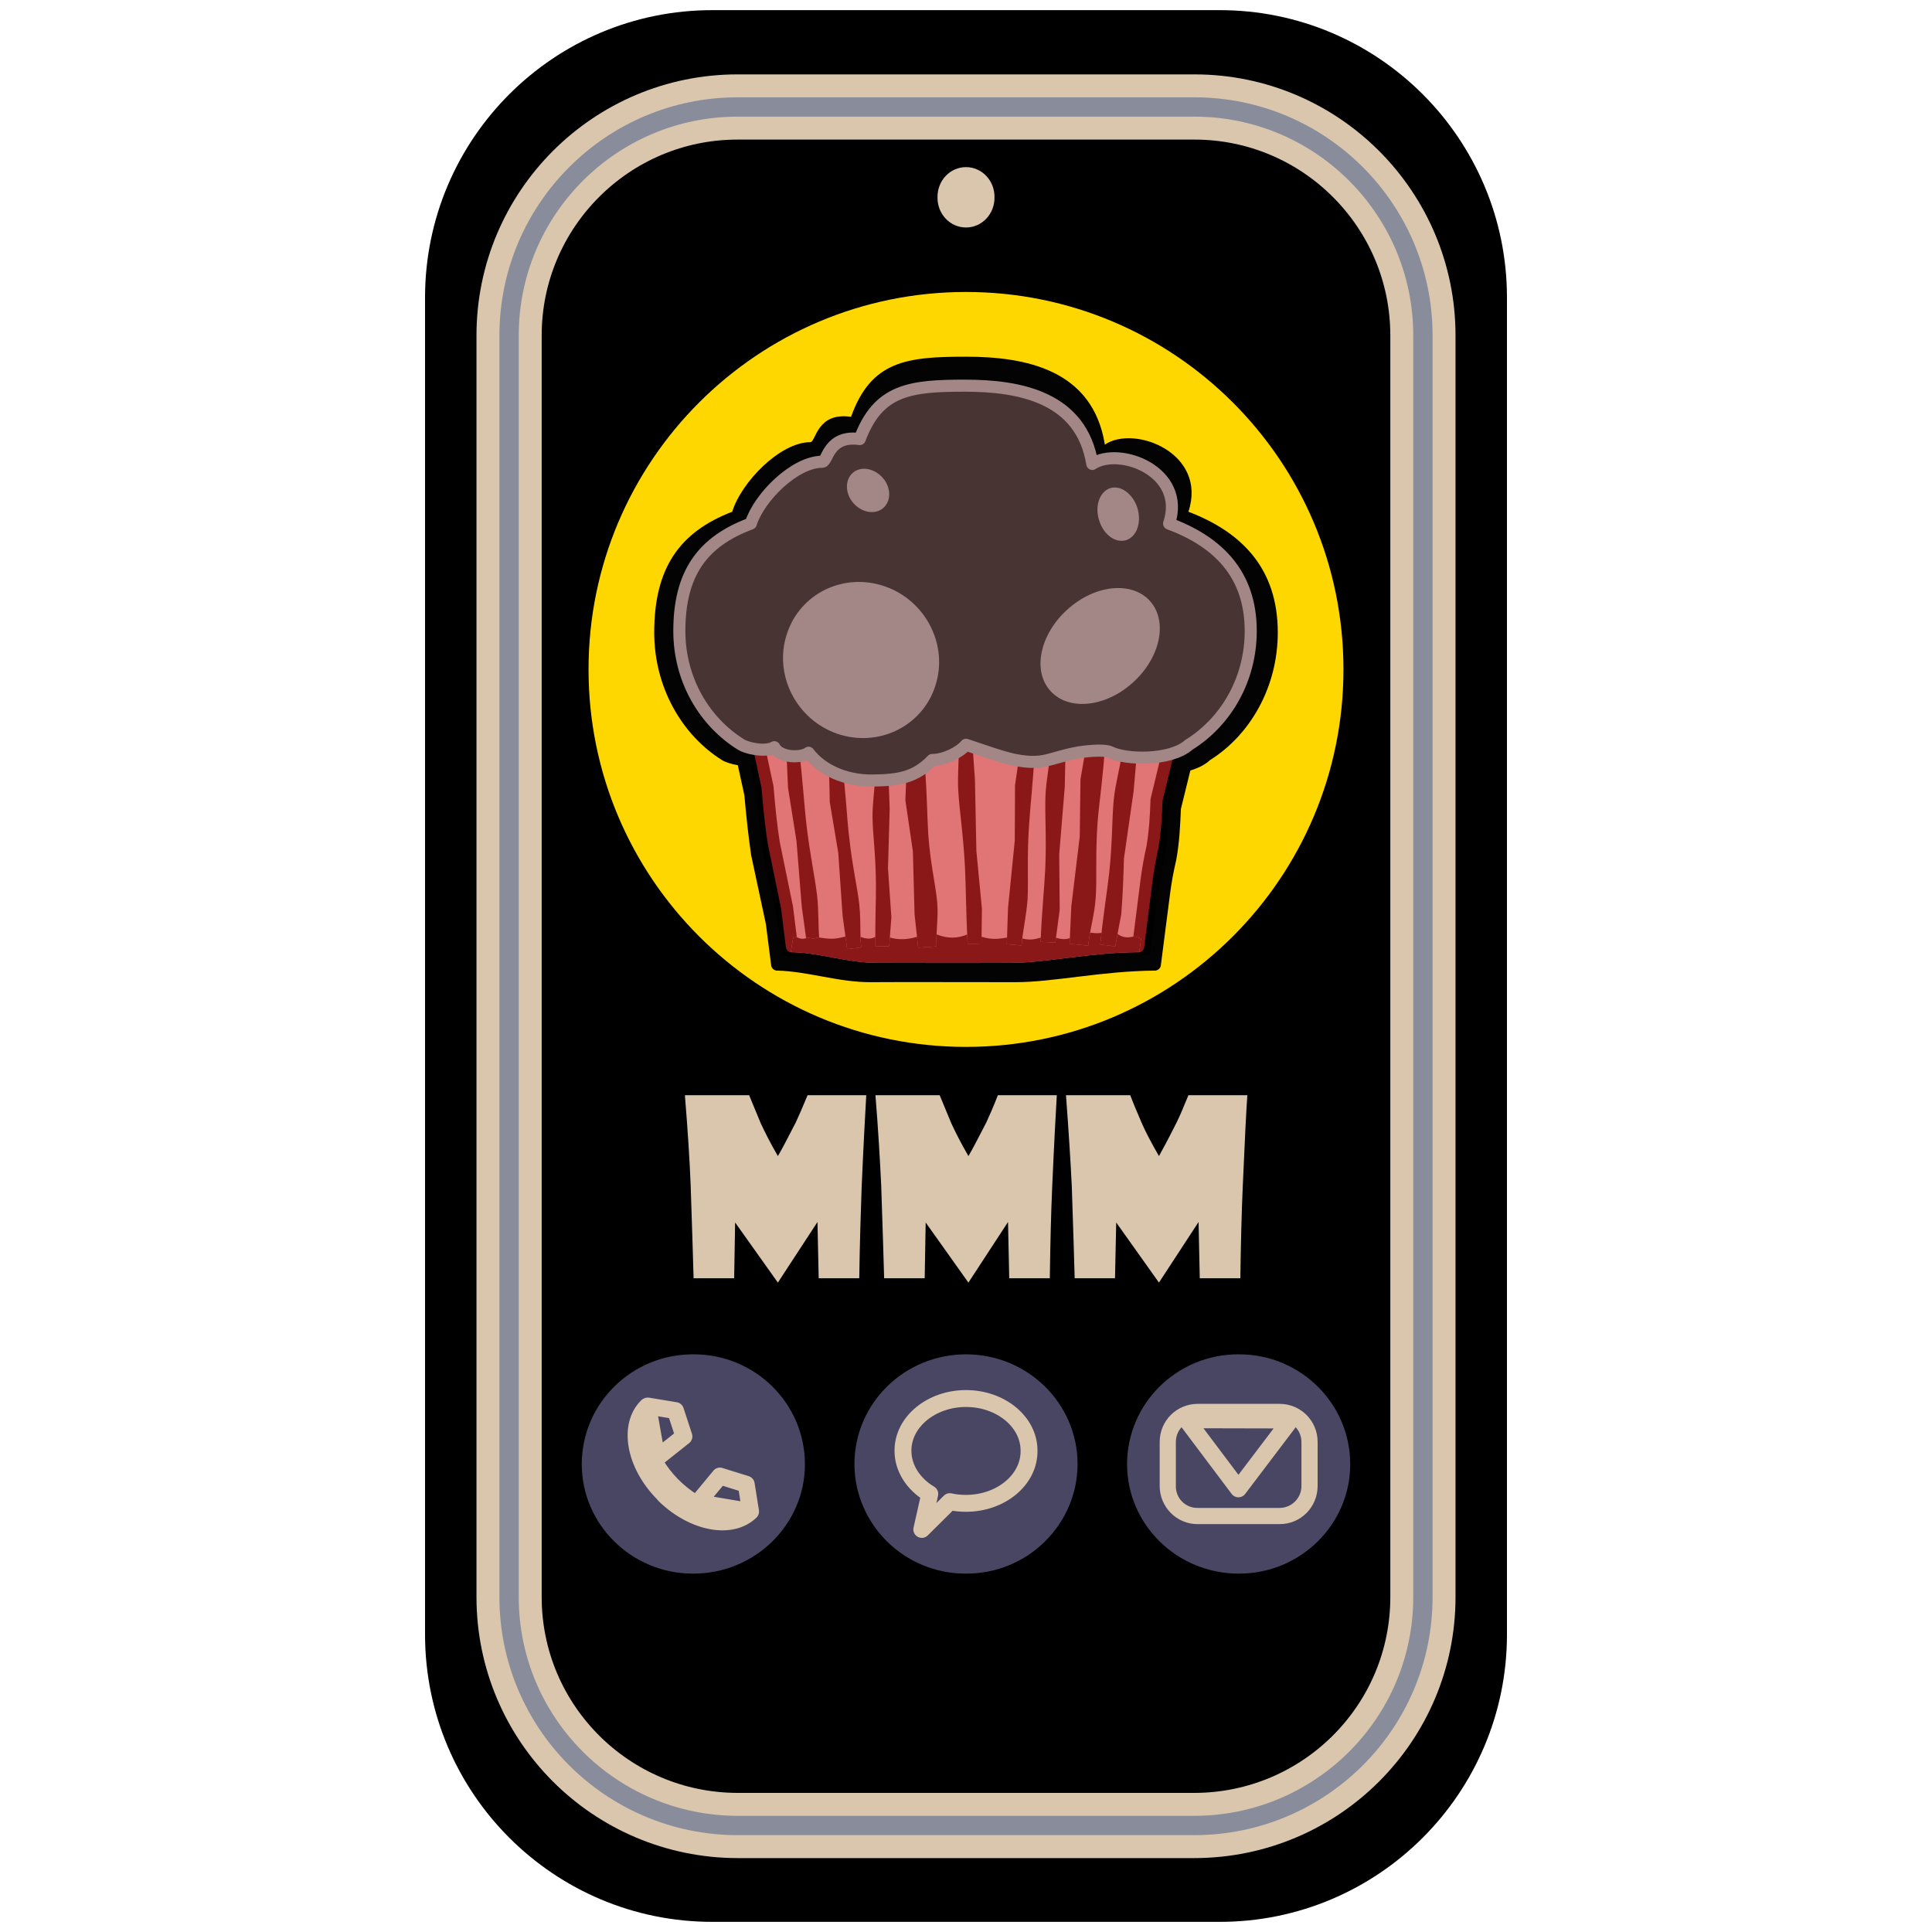
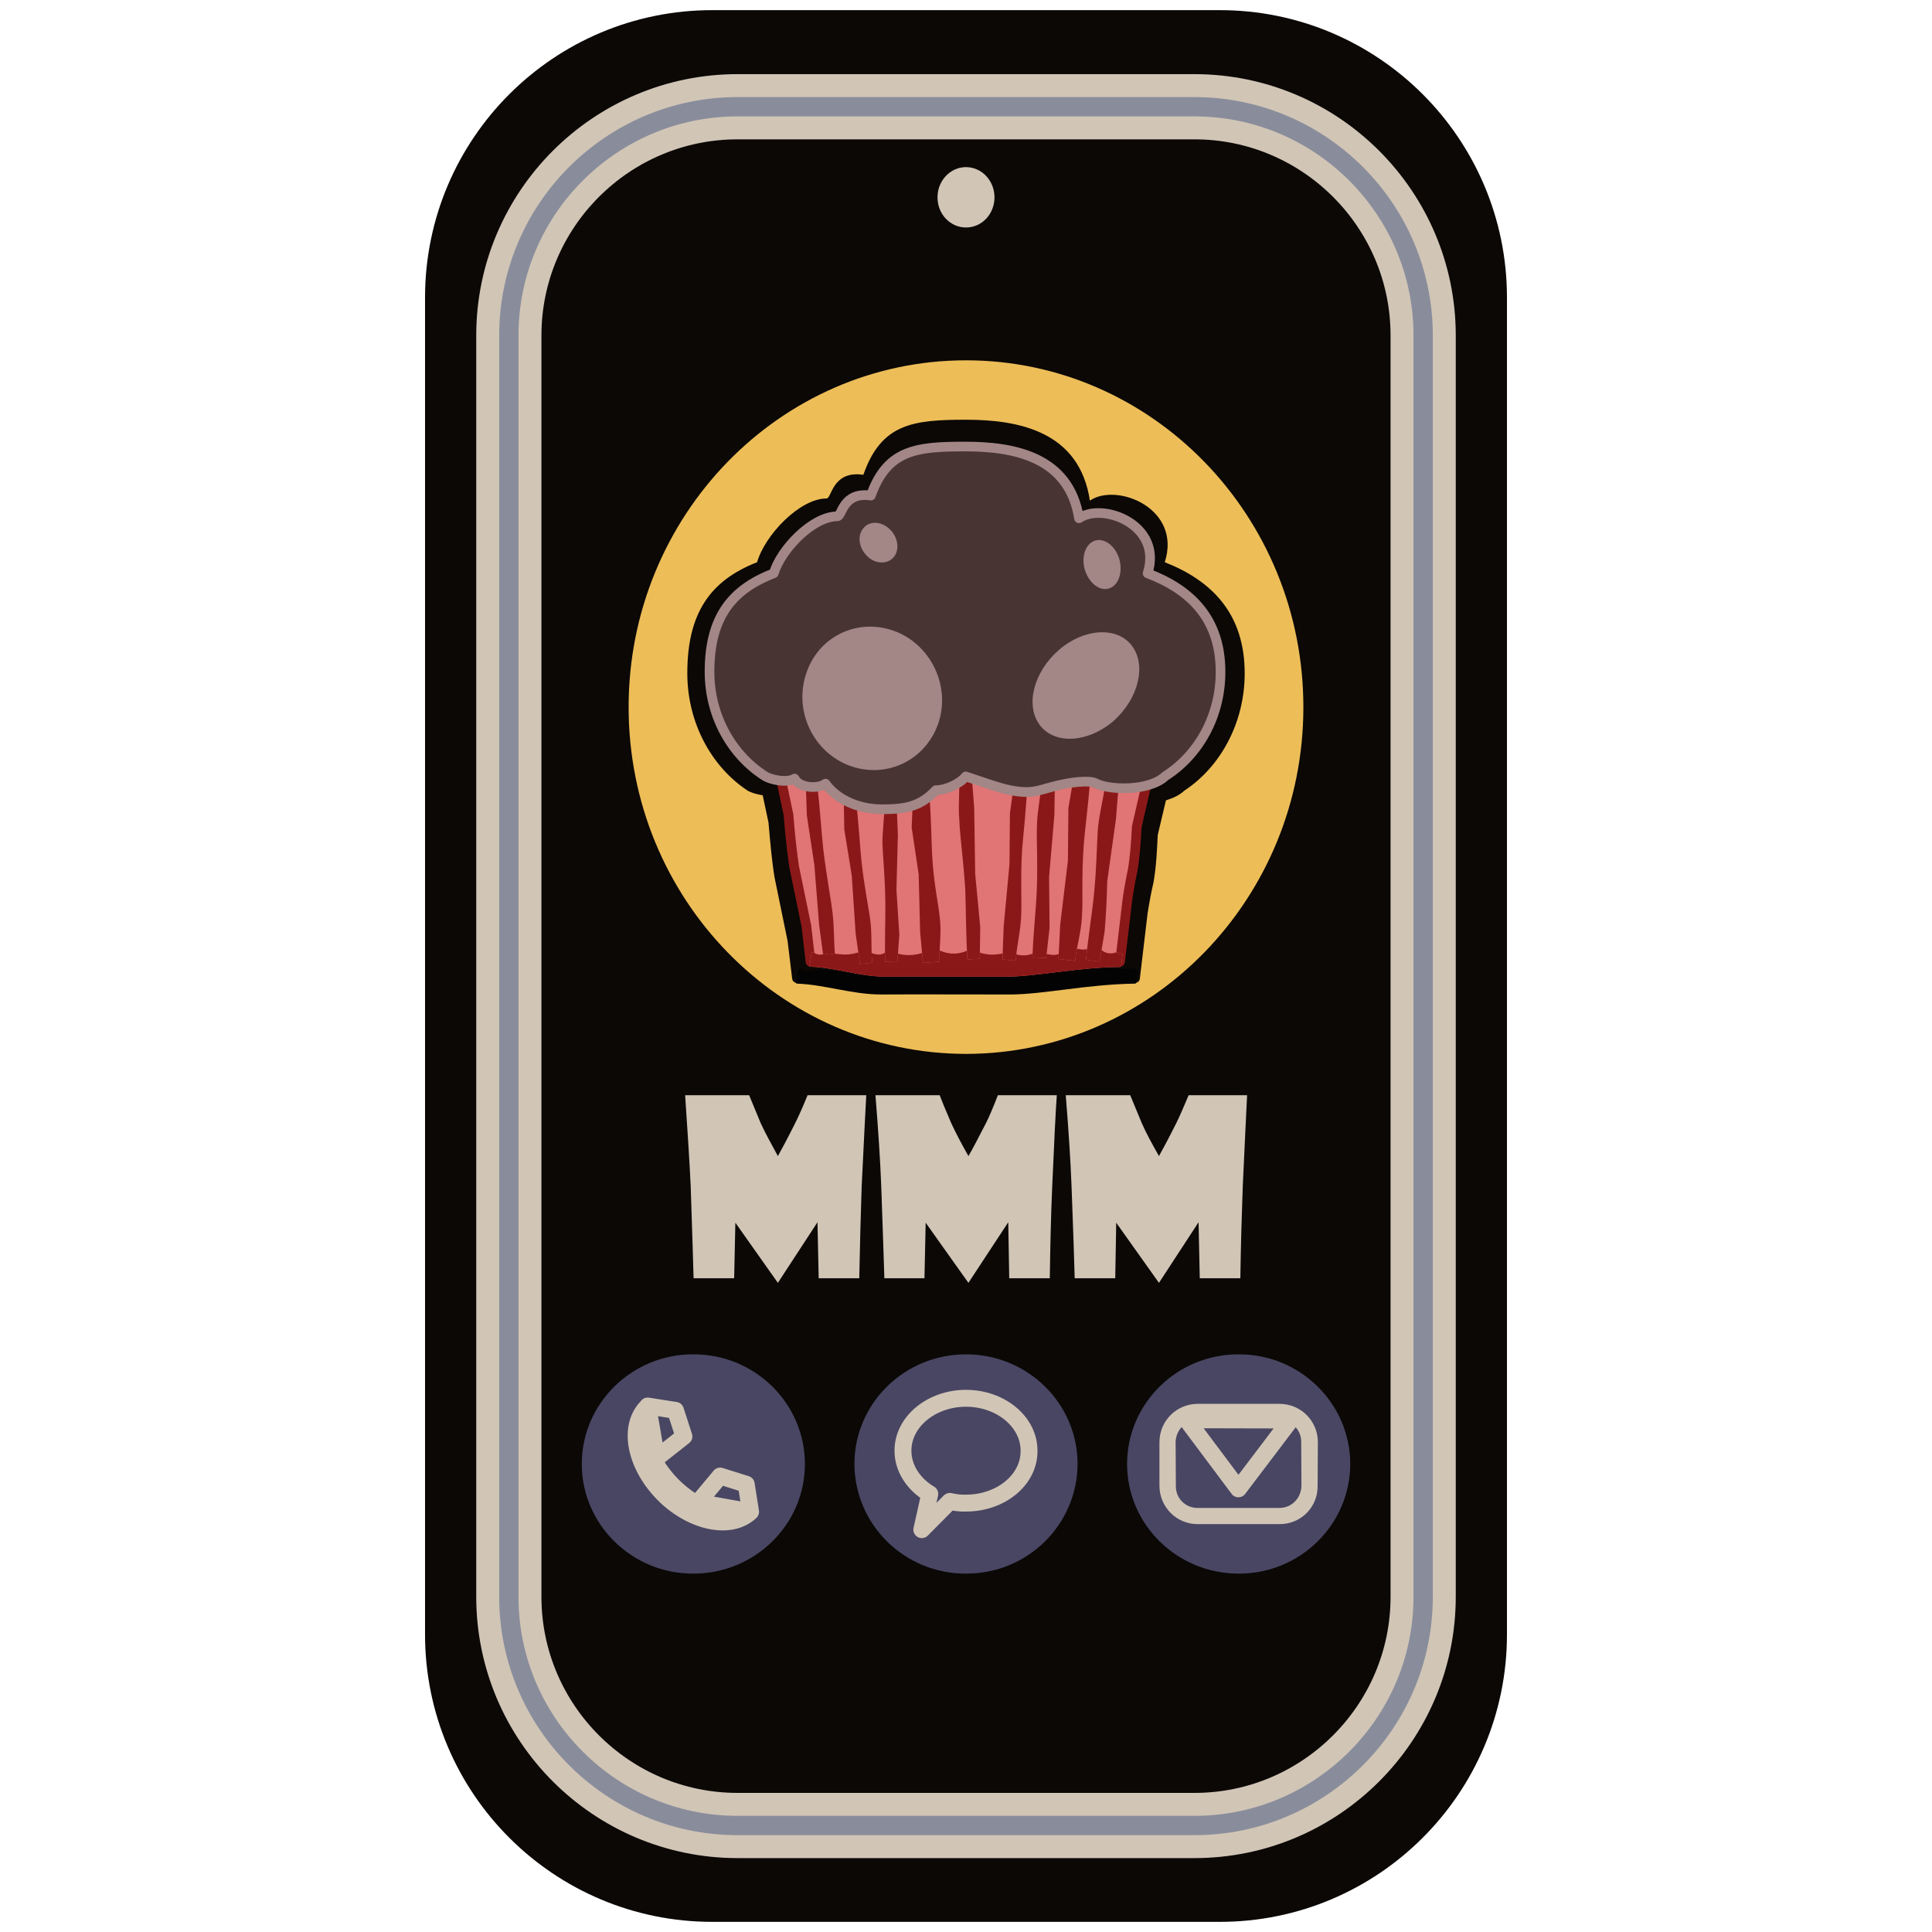
<svg xmlns="http://www.w3.org/2000/svg" width="100%" height="100%" viewBox="0 0 8 8" version="1.1" xml:space="preserve" style="fill-rule:evenodd;clip-rule:evenodd;stroke-linecap:round;stroke-linejoin:round;stroke-miterlimit:1.5;">
  <g>
    <g>
-       <path d="M6.1,1.232c-0,-0.58 -0.471,-1.051 -1.051,-1.05l-2.098,0c-0.58,-0.001 -1.051,0.47 -1.051,1.05l-0,5.536c-0,0.58 0.471,1.051 1.051,1.05l2.098,-0c0.58,0.001 1.051,-0.47 1.051,-1.05l-0,-5.536Z" style="stroke:#000;stroke-width:0.28px;" />
-       <path d="M5.892,1.389c0,-0.522 -0.424,-0.946 -0.946,-0.946l-1.892,0c-0.522,0 -0.946,0.424 -0.946,0.946l0,5.224c0,0.522 0.423,0.945 0.946,0.946l1.892,0c0.523,-0.001 0.946,-0.424 0.946,-0.946l-0,-5.224Z" style="stroke:#d9c6ad;stroke-width:0.27px;" />
-       <path d="M5.892,1.389c0,-0.522 -0.424,-0.946 -0.946,-0.946l-1.892,0c-0.522,0 -0.946,0.424 -0.946,0.946l0,5.224c0,0.522 0.423,0.945 0.946,0.946l1.892,0c0.523,-0.001 0.946,-0.424 0.946,-0.946l-0,-5.224Z" style="fill:none;stroke:#898d9b;stroke-width:0.08px;" />
      <g>
        <g>
-           <path d="M2.871,5.608c0.255,-0.001 0.462,0.203 0.462,0.455c0,0.25 -0.207,0.453 -0.462,0.453c-0.255,0.001 -0.462,-0.203 -0.462,-0.453c0,-0.252 0.207,-0.456 0.462,-0.455Z" style="fill:#484662;" />
-           <path d="M2.68,5.823c-0.081,0.079 -0.053,0.24 0.065,0.36c0.003,0.004 0.007,0.008 0.011,0.012c0.117,0.111 0.272,0.141 0.352,0.064c-0.08,0.042 -0.22,-0.003 -0.326,-0.11c-0.106,-0.109 -0.145,-0.249 -0.102,-0.326Zm0.21,0.399l0.218,0.037l-0.018,-0.113l-0.109,-0.034l-0.091,0.11Zm-0.17,-0.185l-0.038,-0.215l0.115,0.019l0.035,0.107l-0.112,0.089Z" style="fill:none;stroke:#d9c6ad;stroke-width:0.07px;" />
-         </g>
-         <g>
-           <path d="M4,5.608c0.255,-0 0.462,0.203 0.462,0.455c-0.001,0.25 -0.207,0.454 -0.462,0.453c-0.255,0.001 -0.461,-0.203 -0.462,-0.453c0,-0.252 0.207,-0.455 0.462,-0.455Z" style="fill:#484662;" />
-           <path d="M4.261,6.008c0.001,-0.12 -0.117,-0.217 -0.261,-0.217c-0.144,0 -0.262,0.097 -0.261,0.217c0,0.07 0.042,0.137 0.111,0.178l-0.033,0.147l0.116,-0.115c0.022,0.005 0.044,0.007 0.067,0.007c0.144,0 0.262,-0.097 0.261,-0.217Z" style="fill:none;stroke:#d9c6ad;stroke-width:0.07px;" />
-         </g>
-         <g>
-           <path d="M5.129,5.608c0.255,-0.001 0.462,0.203 0.462,0.455c-0,0.25 -0.207,0.454 -0.462,0.453c-0.255,-0 -0.462,-0.203 -0.462,-0.453c-0,-0.252 0.207,-0.456 0.462,-0.455Z" style="fill:#484662;" />
+           <path d="M6.1,1.232c-0,-0.58 -0.471,-1.051 -1.051,-1.05l-2.098,-0c-0.58,-0.001 -1.051,0.47 -1.051,1.05l-0,5.536c-0,0.58 0.471,1.051 1.051,1.05l2.098,0c0.58,0.001 1.051,-0.47 1.051,-1.05l-0,-5.536Z" style="fill:#0b0806;stroke:#0b0806;stroke-width:0.28px;" />
+           <path d="M5.893,1.389c-0,-0.522 -0.425,-0.947 -0.947,-0.947l-1.892,0c-0.522,0 -0.947,0.425 -0.947,0.947l0,5.223c0,0.522 0.425,0.947 0.947,0.947l1.892,-0c0.522,-0 0.947,-0.425 0.947,-0.947l-0,-5.223Z" style="fill:#0b0806;stroke:#d1c5b6;stroke-width:0.27px;" />
+           <path d="M5.893,1.389c-0,-0.522 -0.425,-0.947 -0.947,-0.947l-1.892,0c-0.522,0 -0.947,0.425 -0.947,0.947l0,5.223c0,0.522 0.425,0.947 0.947,0.947l1.892,-0c0.522,-0 0.947,-0.425 0.947,-0.947l-0,-5.223Z" style="fill:none;stroke:#898d9b;stroke-width:0.08px;" />
          <g>
-             <path d="M5.456,5.971c0,-0.088 -0.07,-0.158 -0.158,-0.158l-0.338,0c-0.088,0 -0.158,0.07 -0.158,0.158l0,0.182c0,0.088 0.071,0.159 0.158,0.158l0.338,0c0.087,0.001 0.158,-0.07 0.158,-0.158l0,-0.182Zm-0.067,0c0,-0.05 -0.041,-0.091 -0.091,-0.091l-0.338,0c-0.05,0 -0.091,0.04 -0.091,0.091l0,0.182c-0.001,0.051 0.04,0.092 0.091,0.091l0.338,0c0.05,0 0.091,-0.04 0.091,-0.091l0,-0.182Z" style="fill:#d9c6ad;" />
-             <path d="M5.128,6.165l-0.215,-0.286l0.431,0.001l-0.216,0.285Z" style="fill:none;stroke:#d9c6ad;stroke-width:0.07px;" />
-           </g>
-         </g>
-       </g>
-       <path d="M4,0.692c0.066,-0 0.119,0.056 0.118,0.125c0.001,0.069 -0.052,0.125 -0.118,0.125c-0.066,-0 -0.119,-0.056 -0.118,-0.125c-0.001,-0.069 0.052,-0.125 0.118,-0.125Z" style="fill:#d9c6ad;" />
-       <g>
-         <g>
-           <path d="M3.587,4.535c-0.004,0.069 -0.011,0.195 -0.019,0.378c-0.004,0.112 -0.008,0.239 -0.01,0.38l-0.168,0l-0.005,-0.233l-0.164,0.251l-0.177,-0.249l-0.004,0.231l-0.168,0c-0.002,-0.075 -0.006,-0.203 -0.012,-0.382c-0.004,-0.103 -0.012,-0.229 -0.024,-0.376l0.266,0c0.01,0.024 0.026,0.063 0.048,0.116c0.018,0.039 0.041,0.084 0.071,0.136c0.014,-0.023 0.038,-0.069 0.074,-0.139c0.012,-0.026 0.029,-0.064 0.049,-0.113l0.243,0Z" style="fill:#d9c6ad;fill-rule:nonzero;" />
-           <path d="M4.376,4.535c-0.004,0.069 -0.011,0.195 -0.019,0.378c-0.005,0.112 -0.008,0.239 -0.01,0.38l-0.168,0l-0.005,-0.233l-0.164,0.251l-0.177,-0.249l-0.004,0.231l-0.168,0c-0.002,-0.075 -0.006,-0.203 -0.012,-0.382c-0.005,-0.103 -0.012,-0.229 -0.024,-0.376l0.266,0c0.01,0.024 0.026,0.063 0.048,0.116c0.018,0.039 0.041,0.084 0.071,0.136c0.014,-0.023 0.038,-0.069 0.074,-0.139c0.012,-0.026 0.029,-0.064 0.048,-0.113l0.244,0Z" style="fill:#d9c6ad;fill-rule:nonzero;" />
-           <path d="M5.165,4.535c-0.005,0.069 -0.011,0.195 -0.019,0.378c-0.005,0.112 -0.008,0.239 -0.01,0.38l-0.168,0l-0.005,-0.233l-0.164,0.251l-0.177,-0.249l-0.005,0.231l-0.167,0c-0.002,-0.075 -0.006,-0.203 -0.012,-0.382c-0.005,-0.103 -0.013,-0.229 -0.024,-0.376l0.266,0c0.009,0.024 0.025,0.063 0.048,0.116c0.017,0.039 0.041,0.084 0.071,0.136c0.013,-0.023 0.038,-0.069 0.073,-0.139c0.013,-0.026 0.029,-0.064 0.049,-0.113l0.244,0Z" style="fill:#d9c6ad;fill-rule:nonzero;" />
-         </g>
-       </g>
-       <g>
-         <circle cx="4" cy="2.772" r="1.563" style="fill:#ffd700;" />
-         <g>
-           <g>
-             <path d="M3.032,2.946l1.936,-0.019l-0.103,0.419c-0.003,0.07 -0.006,0.14 -0.019,0.21c-0.011,0.047 -0.02,0.095 -0.026,0.143l-0.038,0.295l-1.564,0l-0.022,-0.172l-0.061,-0.285c-0.011,-0.075 -0.02,-0.158 -0.028,-0.248l-0.075,-0.343Z" style="stroke:#030303;stroke-width:0.05px;" />
-             <path d="M4.783,4.019c0.002,0 0.004,-0.003 0.004,-0.003l0.009,-0.057c-0.012,-0.003 -0.026,-0.011 -0.036,-0.008c-0.028,0.007 -0.051,0.002 -0.073,-0.013c-0.007,-0.005 -0.045,-0.007 -0.063,-0.005c-0.033,0.004 -0.024,0.004 -0.058,0c-0.021,0.006 -0.068,0.01 -0.081,0.018c-0.024,0.016 -0.051,0.012 -0.078,0.004c-0.013,-0.004 -0.054,-0.003 -0.064,0c-0.029,0.008 -0.051,0.012 -0.085,0.004c-0.012,-0.003 -0.051,-0.006 -0.066,-0.004c-0.041,0.006 -0.071,0.01 -0.117,-0.004c-0.019,0.002 -0.055,-0.014 -0.064,-0.01c-0.045,0.018 -0.088,0.021 -0.14,0c-0.007,-0.003 -0.029,0.013 -0.044,0.01c-0.012,-0.002 -0.033,-0.003 -0.041,0c-0.039,0.012 -0.086,0.016 -0.129,0.003c-0.005,-0.002 -0.019,0.001 -0.028,0.001c-0.011,0 -0.028,-0.006 -0.032,-0.004c-0.023,0.012 -0.043,0.011 -0.068,0.001c-0.007,-0.003 -0.055,-0.001 -0.07,-0.001c-0.055,0.014 -0.075,0.009 -0.119,0.004c-0.009,-0.001 -0.019,0.005 -0.029,0.004c-0.007,-0.001 -0.021,-0.005 -0.025,-0.003c-0.015,0.007 -0.033,0.004 -0.048,-0.004c-0.002,-0.001 -0.009,-0.001 -0.014,-0.001l-0.011,0.065c0,0 0.002,0.003 0.004,0.003c0.129,0.003 0.256,0.049 0.39,0.048c0.155,-0.001 0.338,0 0.598,0c0.159,0 0.354,-0.046 0.578,-0.048Z" style="fill:#030303;" />
+             <path d="M4,1.492c0.771,0 1.397,0.644 1.397,1.436c0,0.793 -0.626,1.435 -1.397,1.436c-0.771,-0.001 -1.397,-0.643 -1.397,-1.436c-0,-0.792 0.626,-1.436 1.397,-1.436Z" style="fill:#edbd58;" />
            <g>
-               <path d="M3.138,3.16c-0.043,0.025 -0.127,0.002 -0.149,-0.013c-0.167,-0.105 -0.28,-0.303 -0.28,-0.528c0,-0.266 0.104,-0.416 0.323,-0.5c0.037,-0.122 0.198,-0.288 0.323,-0.288c0.024,0 0.026,-0.126 0.169,-0.105c0.083,-0.232 0.23,-0.249 0.476,-0.249c0.246,0 0.525,0.053 0.575,0.364c0.122,-0.083 0.426,0.035 0.346,0.278c0.22,0.084 0.37,0.234 0.37,0.5c0,0.225 -0.113,0.423 -0.28,0.528c-0.081,0.076 -0.284,0.072 -0.353,0.036c-0.031,-0.016 -0.126,-0.003 -0.154,0.002c-0.128,0.026 -0.148,0.059 -0.277,0.033c-0.057,-0.011 -0.152,-0.046 -0.223,-0.071c-0.03,0.038 -0.099,0.071 -0.153,0.071c-0.074,0.08 -0.148,0.095 -0.271,0.096c-0.122,0.001 -0.23,-0.051 -0.287,-0.129c-0.033,0.026 -0.131,0.024 -0.155,-0.025Z" style="fill:#030303;" />
+               <g>
+                 <path d="M3.135,3.087l1.73,-0.017l-0.091,0.385c-0.003,0.064 -0.006,0.13 -0.017,0.194c-0.01,0.042 -0.018,0.087 -0.025,0.131l-0.032,0.27l-1.4,0l-0.019,-0.157l-0.054,-0.263c-0.011,-0.067 -0.018,-0.145 -0.025,-0.227l-0.067,-0.316Z" style="fill:#0b0806;stroke:#0b0806;stroke-width:0.04px;" />
+                 <path d="M4.7,4.073c0.002,0 0.004,-0.002 0.004,-0.002l0.008,-0.053c-0.011,-0.002 -0.023,-0.009 -0.032,-0.007c-0.025,0.007 -0.046,0.003 -0.065,-0.012c-0.007,-0.004 -0.042,-0.006 -0.057,-0.004c-0.029,0.004 -0.022,0.004 -0.052,-0.001c-0.019,0.007 -0.061,0.01 -0.072,0.017c-0.022,0.015 -0.046,0.012 -0.07,0.005c-0.012,-0.004 -0.048,-0.004 -0.058,-0.001c-0.024,0.008 -0.044,0.011 -0.076,0.003c-0.01,-0.002 -0.045,-0.005 -0.058,-0.002c-0.038,0.005 -0.063,0.009 -0.105,-0.005c-0.017,0.002 -0.049,-0.012 -0.058,-0.009c-0.039,0.017 -0.077,0.019 -0.124,-0c-0.007,-0.003 -0.026,0.012 -0.039,0.01c-0.012,-0.003 -0.031,-0.004 -0.037,-0.001c-0.035,0.012 -0.077,0.016 -0.116,0.003c-0.004,-0.001 -0.017,-0 -0.026,0.002c-0.008,-0 -0.023,-0.007 -0.027,-0.005c-0.02,0.012 -0.039,0.011 -0.06,0.001c-0.007,-0.003 -0.051,-0.001 -0.065,-0.001c-0.048,0.013 -0.066,0.008 -0.105,0.004c-0.008,-0.002 -0.017,0.005 -0.026,0.004c-0.007,-0.001 -0.019,-0.004 -0.022,-0.003c-0.014,0.007 -0.03,0.005 -0.043,-0.003c-0.002,-0.002 -0.009,-0.002 -0.013,-0.002l-0.01,0.06c0,0 0.002,0.002 0.004,0.002c0.115,0.004 0.228,0.045 0.349,0.045c0.139,-0.001 0.302,0 0.535,0c0.142,-0.001 0.315,-0.042 0.516,-0.045Z" style="fill:#030303;" />
+                 <g>
+                   <path d="M3.229,3.285c-0.038,0.023 -0.114,0.001 -0.133,-0.011c-0.149,-0.098 -0.25,-0.28 -0.25,-0.486c0,-0.246 0.092,-0.383 0.289,-0.46c0.032,-0.112 0.176,-0.264 0.288,-0.264c0.021,-0 0.023,-0.117 0.152,-0.098c0.074,-0.212 0.205,-0.228 0.425,-0.228c0.22,0 0.47,0.049 0.513,0.335c0.11,-0.076 0.382,0.031 0.31,0.255c0.196,0.077 0.331,0.214 0.331,0.46c-0,0.206 -0.101,0.388 -0.25,0.486c-0.074,0.069 -0.254,0.065 -0.317,0.031c-0.026,-0.015 -0.111,-0.003 -0.136,0.003c-0.114,0.024 -0.133,0.053 -0.248,0.03c-0.052,-0.01 -0.136,-0.043 -0.2,-0.065c-0.027,0.035 -0.088,0.066 -0.136,0.065c-0.066,0.073 -0.132,0.087 -0.242,0.089c-0.11,-0 -0.205,-0.048 -0.258,-0.119c-0.028,0.024 -0.116,0.022 -0.138,-0.023Z" style="fill:#0b0806;" />
+                 </g>
+               </g>
+               <g>
+                 <path d="M3.203,3.079l1.587,-0.017l-0.083,0.362c-0.003,0.06 -0.007,0.12 -0.017,0.18c-0.009,0.042 -0.016,0.082 -0.022,0.124l-0.03,0.254l-1.282,0l-0.017,-0.148l-0.051,-0.247c-0.009,-0.063 -0.017,-0.135 -0.023,-0.213l-0.062,-0.295Z" style="fill:#e57676;fill-opacity:0.98;stroke:#8b1818;stroke-width:0.04px;" />
+                 <path d="M3.384,3.25l-0.047,0.006l0.004,0.121l0.031,0.204l0.02,0.251l0.018,0.133l0.048,-0.006c-0.006,-0.061 -0.003,-0.112 -0.01,-0.174c-0.008,-0.069 -0.025,-0.152 -0.039,-0.269c-0.008,-0.072 -0.013,-0.164 -0.025,-0.266Z" style="fill:#e57676;" />
+                 <path d="M3.384,3.25l-0.047,0.006l0.004,0.121l0.031,0.204l0.02,0.251l0.018,0.133l0.048,-0.006c-0.006,-0.061 -0.003,-0.112 -0.01,-0.174c-0.008,-0.069 -0.025,-0.152 -0.039,-0.269c-0.008,-0.072 -0.013,-0.164 -0.025,-0.266Z" style="fill:#8b1818;" />
+                 <path d="M4.638,4.004c0.001,-0 0.004,-0.003 0.004,-0.003l0.006,-0.049c-0.01,-0.003 -0.02,-0.009 -0.028,-0.008c-0.023,0.008 -0.043,0.003 -0.059,-0.01c-0.006,-0.004 -0.038,-0.007 -0.053,-0.005c-0.026,0.004 -0.02,0.004 -0.047,-0c-0.018,0.006 -0.056,0.01 -0.066,0.016c-0.02,0.013 -0.043,0.01 -0.064,0.004c-0.011,-0.005 -0.045,-0.003 -0.054,-0c-0.023,0.007 -0.04,0.01 -0.069,0.003c-0.009,-0.003 -0.042,-0.005 -0.054,-0.004c-0.034,0.006 -0.058,0.008 -0.096,-0.003c-0.016,0.002 -0.045,-0.013 -0.052,-0.009c-0.037,0.016 -0.072,0.018 -0.115,-0c-0.005,-0.001 -0.023,0.011 -0.035,0.009c-0.01,-0.001 -0.028,-0.002 -0.034,-0c-0.033,0.011 -0.071,0.014 -0.106,0.003c-0.005,-0.002 -0.016,0.001 -0.025,0.001c-0.007,-0 -0.022,-0.006 -0.025,-0.005c-0.018,0.012 -0.034,0.01 -0.055,0.003c-0.006,-0.004 -0.045,-0.003 -0.058,-0.003c-0.045,0.013 -0.061,0.008 -0.098,0.005c-0.006,-0.001 -0.014,0.005 -0.023,0.003c-0.005,-0 -0.017,-0.004 -0.02,-0.003c-0.013,0.007 -0.028,0.004 -0.04,-0.003c-0.002,-0.002 -0.008,-0.001 -0.011,-0.002l-0.009,0.057c-0,-0 0.002,0.003 0.004,0.002c0.104,0.003 0.209,0.043 0.318,0.041c0.128,-0.001 0.278,0.001 0.491,0c0.13,0 0.29,-0.038 0.473,-0.04Z" style="fill:#e57676;" />
+                 <path d="M4.638,4.004c0.001,-0 0.004,-0.003 0.004,-0.003l0.006,-0.049c-0.01,-0.003 -0.02,-0.009 -0.028,-0.008c-0.023,0.008 -0.043,0.003 -0.059,-0.01c-0.006,-0.004 -0.038,-0.007 -0.053,-0.005c-0.026,0.004 -0.02,0.004 -0.047,-0c-0.018,0.006 -0.056,0.01 -0.066,0.016c-0.02,0.013 -0.043,0.01 -0.064,0.004c-0.011,-0.005 -0.045,-0.003 -0.054,-0c-0.023,0.007 -0.04,0.01 -0.069,0.003c-0.009,-0.003 -0.042,-0.005 -0.054,-0.004c-0.034,0.006 -0.058,0.008 -0.096,-0.003c-0.016,0.002 -0.045,-0.013 -0.052,-0.009c-0.037,0.016 -0.072,0.018 -0.115,-0c-0.005,-0.001 -0.023,0.011 -0.035,0.009c-0.01,-0.001 -0.028,-0.002 -0.034,-0c-0.033,0.011 -0.071,0.014 -0.106,0.003c-0.005,-0.002 -0.016,0.001 -0.025,0.001c-0.007,-0 -0.022,-0.006 -0.025,-0.005c-0.018,0.012 -0.034,0.01 -0.055,0.003c-0.006,-0.004 -0.045,-0.003 -0.058,-0.003c-0.045,0.013 -0.061,0.008 -0.098,0.005c-0.006,-0.001 -0.014,0.005 -0.023,0.003c-0.005,-0 -0.017,-0.004 -0.02,-0.003c-0.013,0.007 -0.028,0.004 -0.04,-0.003c-0.002,-0.002 -0.008,-0.001 -0.011,-0.002l-0.009,0.057c-0,-0 0.002,0.003 0.004,0.002c0.104,0.003 0.209,0.043 0.318,0.041c0.128,-0.001 0.278,0.001 0.491,0c0.13,0 0.29,-0.038 0.473,-0.04Z" style="fill:#8b1818;" />
+                 <path d="M4.514,3.224l-0.068,-0.007l-0.022,0.129l-0.002,0.218l-0.032,0.265l-0.007,0.142l0.069,0.008c0.007,-0.064 0.024,-0.115 0.028,-0.181c0.005,-0.075 -0.002,-0.166 0.007,-0.29c0.005,-0.077 0.02,-0.174 0.027,-0.284Z" style="fill:#e57676;" />
+                 <path d="M4.514,3.224l-0.068,-0.007l-0.022,0.129l-0.002,0.218l-0.032,0.265l-0.007,0.142l0.069,0.008c0.007,-0.064 0.024,-0.115 0.028,-0.181c0.005,-0.075 -0.002,-0.166 0.007,-0.29c0.005,-0.077 0.02,-0.174 0.027,-0.284Z" style="fill:#8b1818;" />
+                 <path d="M3.849,3.304l-0.069,0.005l-0.005,0.118l0.029,0.193l0.006,0.24l0.012,0.127l0.069,-0.005c-0.003,-0.057 0.007,-0.107 0.002,-0.166c-0.005,-0.066 -0.025,-0.145 -0.032,-0.257c-0.005,-0.069 -0.004,-0.157 -0.012,-0.255Z" style="fill:#e57676;" />
+                 <path d="M3.849,3.304l-0.069,0.005l-0.005,0.118l0.029,0.193l0.006,0.24l0.012,0.127l0.069,-0.005c-0.003,-0.057 0.007,-0.107 0.002,-0.166c-0.005,-0.066 -0.025,-0.145 -0.032,-0.257c-0.005,-0.069 -0.004,-0.157 -0.012,-0.255Z" style="fill:#8b1818;" />
+                 <path d="M4.254,3.248l-0.055,-0.005l-0.017,0.124l-0.002,0.212l-0.024,0.257l-0.005,0.137l0.055,0.005c0.004,-0.061 0.018,-0.112 0.022,-0.176c0.004,-0.072 -0.003,-0.158 0.004,-0.28c0.006,-0.074 0.017,-0.168 0.022,-0.274Z" style="fill:#e57676;" />
+                 <path d="M4.254,3.248l-0.055,-0.005l-0.017,0.124l-0.002,0.212l-0.024,0.257l-0.005,0.137l0.055,0.005c0.004,-0.061 0.018,-0.112 0.022,-0.176c0.004,-0.072 -0.003,-0.158 0.004,-0.28c0.006,-0.074 0.017,-0.168 0.022,-0.274Z" style="fill:#8b1818;" />
+                 <path d="M4.497,3.974l0.056,0.008l0.021,-0.124c0.006,-0.07 0.009,-0.14 0.011,-0.21l0.036,-0.257l0.011,-0.137l-0.056,-0.006c-0.007,0.06 -0.022,0.111 -0.029,0.175c-0.006,0.071 -0.005,0.158 -0.017,0.279c-0.007,0.074 -0.023,0.168 -0.033,0.272Z" style="fill:#e57676;" />
+                 <path d="M4.497,3.974l0.056,0.008l0.021,-0.124c0.006,-0.07 0.009,-0.14 0.011,-0.21l0.036,-0.257l0.011,-0.137l-0.056,-0.006c-0.007,0.06 -0.022,0.111 -0.029,0.175c-0.006,0.071 -0.005,0.158 -0.017,0.279c-0.007,0.074 -0.023,0.168 -0.033,0.272Z" style="fill:#8b1818;" />
+                 <path d="M4.275,3.964l0.057,0.003l0.014,-0.125l-0.002,-0.21l0.022,-0.258l0.002,-0.138l-0.055,-0.003c-0.003,0.06 -0.016,0.113 -0.019,0.177c-0.003,0.072 0.004,0.158 -0.001,0.28c-0.003,0.074 -0.014,0.169 -0.018,0.274Z" style="fill:#e57676;" />
+                 <path d="M4.275,3.964l0.057,0.003l0.014,-0.125l-0.002,-0.21l0.022,-0.258l0.002,-0.138l-0.055,-0.003c-0.003,0.06 -0.016,0.113 -0.019,0.177c-0.003,0.072 0.004,0.158 -0.001,0.28c-0.003,0.074 -0.014,0.169 -0.018,0.274Z" style="fill:#8b1818;" />
+                 <path d="M3.544,3.31l-0.05,0.006l0.002,0.118l0.031,0.192l0.016,0.24l0.018,0.126l0.051,-0.006c-0.002,-0.018 -0.003,-0.033 -0.003,-0.05c-0.001,-0.038 0,-0.074 -0.004,-0.115c-0.008,-0.066 -0.026,-0.145 -0.038,-0.257c-0.007,-0.068 -0.011,-0.156 -0.023,-0.254Z" style="fill:#e57676;" />
+                 <path d="M3.544,3.31l-0.05,0.006l0.002,0.118l0.031,0.192l0.016,0.24l0.018,0.126l0.051,-0.006c-0.002,-0.018 -0.003,-0.033 -0.003,-0.05c-0.001,-0.038 0,-0.074 -0.004,-0.115c-0.008,-0.066 -0.026,-0.145 -0.038,-0.257c-0.007,-0.068 -0.011,-0.156 -0.023,-0.254Z" style="fill:#8b1818;" />
+                 <path d="M4.006,3.973l0.051,-0.003l0.002,-0.131l-0.021,-0.221l-0.004,-0.271l-0.011,-0.144l-0.051,0.003c0.003,0.063 -0.005,0.119 0,0.185c0.003,0.076 0.017,0.166 0.025,0.293c0.003,0.079 0.002,0.179 0.009,0.289Z" style="fill:#e57676;" />
+                 <path d="M4.006,3.973l0.051,-0.003l0.002,-0.131l-0.021,-0.221l-0.004,-0.271l-0.011,-0.144l-0.051,0.003c0.003,0.063 -0.005,0.119 0,0.185c0.003,0.076 0.017,0.166 0.025,0.293c0.003,0.079 0.002,0.179 0.009,0.289Z" style="fill:#8b1818;" />
+                 <path d="M3.665,3.982l0.051,-0.001l0.008,-0.111l-0.012,-0.185l0.006,-0.228l-0.005,-0.12l-0.051,-0c0,0.053 -0.008,0.1 -0.008,0.155c0.002,0.064 0.011,0.14 0.012,0.247c0.001,0.066 -0.003,0.149 -0.001,0.243Z" style="fill:#e57676;" />
+                 <path d="M3.665,3.982l0.051,-0.001l0.008,-0.111l-0.012,-0.185l0.006,-0.228l-0.005,-0.12l-0.051,-0c0,0.053 -0.008,0.1 -0.008,0.155c0.002,0.064 0.011,0.14 0.012,0.247c0.001,0.066 -0.003,0.149 -0.001,0.243Z" style="fill:#8b1818;" />
+                 <g>
+                   <path d="M3.29,3.224c-0.035,0.021 -0.104,0.002 -0.122,-0.01c-0.136,-0.086 -0.23,-0.247 -0.23,-0.432c0,-0.218 0.085,-0.339 0.266,-0.408c0.03,-0.1 0.161,-0.236 0.263,-0.236c0.02,-0 0.022,-0.103 0.139,-0.086c0.068,-0.19 0.188,-0.203 0.39,-0.203c0.203,-0 0.431,0.042 0.472,0.297c0.099,-0.068 0.348,0.028 0.284,0.228c0.18,0.068 0.302,0.19 0.302,0.408c-0,0.185 -0.092,0.345 -0.229,0.432c-0.066,0.063 -0.232,0.059 -0.289,0.029c-0.025,-0.014 -0.104,-0.002 -0.126,0.003c-0.106,0.02 -0.122,0.047 -0.227,0.026c-0.048,-0.009 -0.126,-0.038 -0.184,-0.057c-0.024,0.03 -0.081,0.057 -0.124,0.057c-0.062,0.066 -0.122,0.079 -0.222,0.079c-0.101,-0 -0.189,-0.042 -0.235,-0.106c-0.027,0.022 -0.108,0.02 -0.128,-0.021Z" style="fill:#493434;stroke:#a38686;stroke-width:0.04px;" />
+                 </g>
+                 <path d="M3.701,2.612c0.151,0.054 0.235,0.225 0.186,0.378c-0.05,0.155 -0.212,0.236 -0.365,0.182c-0.152,-0.054 -0.235,-0.224 -0.185,-0.379c0.048,-0.155 0.21,-0.236 0.364,-0.181Z" style="fill:#a38686;" />
+                 <path d="M4.385,2.691c0.104,-0.09 0.241,-0.098 0.302,-0.017c0.062,0.082 0.026,0.222 -0.078,0.313c-0.105,0.089 -0.241,0.097 -0.303,0.016c-0.062,-0.082 -0.026,-0.221 0.079,-0.312Z" style="fill:#a38686;" />
+                 <path d="M4.533,2.239c0.037,-0.013 0.083,0.018 0.101,0.073c0.016,0.054 -0,0.11 -0.04,0.124c-0.038,0.014 -0.083,-0.019 -0.101,-0.074c-0.017,-0.053 0,-0.109 0.04,-0.123Z" style="fill:#a38686;" />
+                 <path d="M3.589,2.301c-0.034,-0.034 -0.04,-0.086 -0.012,-0.116c0.026,-0.03 0.075,-0.026 0.109,0.008c0.034,0.034 0.04,0.086 0.013,0.116c-0.027,0.029 -0.077,0.027 -0.11,-0.008Z" style="fill:#a38686;" />
+               </g>
            </g>
          </g>
          <g>
-             <path d="M3.109,2.937l1.775,-0.018l-0.095,0.393c-0.002,0.065 -0.006,0.131 -0.017,0.196c-0.01,0.045 -0.018,0.089 -0.024,0.134l-0.035,0.277l-1.434,0l-0.02,-0.161l-0.055,-0.268c-0.011,-0.069 -0.019,-0.148 -0.026,-0.232l-0.069,-0.321Z" style="fill:#e57676;fill-opacity:0.98;stroke:#8b1818;stroke-width:0.05px;" />
-             <path d="M3.311,3.122l-0.054,0.006l0.006,0.134l0.035,0.22l0.022,0.273l0.02,0.145l0.053,-0.006c-0.006,-0.065 -0.002,-0.122 -0.01,-0.189c-0.009,-0.075 -0.029,-0.165 -0.044,-0.293c-0.009,-0.078 -0.015,-0.179 -0.028,-0.29Z" style="fill:#e57676;" />
-             <path d="M3.311,3.122l-0.054,0.006l0.006,0.134l0.035,0.22l0.022,0.273l0.02,0.145l0.053,-0.006c-0.006,-0.065 -0.002,-0.122 -0.01,-0.189c-0.009,-0.075 -0.029,-0.165 -0.044,-0.293c-0.009,-0.078 -0.015,-0.179 -0.028,-0.29Z" style="fill:#8b1818;" />
-             <path d="M4.714,3.942c0.002,0 0.004,-0.002 0.004,-0.002l0.007,-0.054c-0.011,-0.003 -0.023,-0.01 -0.032,-0.008c-0.025,0.007 -0.047,0.003 -0.066,-0.011c-0.007,-0.005 -0.042,-0.007 -0.059,-0.005c-0.029,0.003 -0.022,0.003 -0.052,0c-0.02,0.006 -0.064,0.009 -0.075,0.017c-0.022,0.014 -0.047,0.011 -0.071,0.003c-0.013,-0.003 -0.05,-0.002 -0.059,0c-0.027,0.008 -0.047,0.012 -0.078,0.004c-0.011,-0.003 -0.047,-0.006 -0.061,-0.004c-0.037,0.006 -0.065,0.01 -0.107,-0.003c-0.018,0.001 -0.05,-0.014 -0.059,-0.01c-0.04,0.017 -0.08,0.019 -0.128,0c-0.006,-0.002 -0.026,0.012 -0.04,0.01c-0.011,-0.002 -0.03,-0.003 -0.038,-0.001c-0.036,0.012 -0.078,0.016 -0.118,0.003c-0.005,-0.001 -0.018,0.001 -0.027,0.001c-0.009,0.001 -0.025,-0.005 -0.028,-0.004c-0.021,0.012 -0.039,0.01 -0.062,0.002c-0.007,-0.003 -0.051,-0.002 -0.065,-0.002c-0.051,0.014 -0.069,0.009 -0.109,0.004c-0.007,-0.001 -0.017,0.006 -0.027,0.004c-0.005,-0.001 -0.018,-0.004 -0.022,-0.003c-0.014,0.007 -0.03,0.005 -0.044,-0.003c-0.002,-0.001 -0.009,-0.001 -0.013,-0.002l-0.01,0.062c0,0 0.002,0.002 0.003,0.002c0.119,0.004 0.235,0.046 0.359,0.045c0.141,0 0.309,0.001 0.547,0c0.146,0 0.324,-0.042 0.53,-0.045Z" style="fill:#e57676;" />
-             <path d="M4.714,3.942c0.002,0 0.004,-0.002 0.004,-0.002l0.007,-0.054c-0.011,-0.003 -0.023,-0.01 -0.032,-0.008c-0.025,0.007 -0.047,0.003 -0.066,-0.011c-0.007,-0.005 -0.042,-0.007 -0.059,-0.005c-0.029,0.003 -0.022,0.003 -0.052,0c-0.02,0.006 -0.064,0.009 -0.075,0.017c-0.022,0.014 -0.047,0.011 -0.071,0.003c-0.013,-0.003 -0.05,-0.002 -0.059,0c-0.027,0.008 -0.047,0.012 -0.078,0.004c-0.011,-0.003 -0.047,-0.006 -0.061,-0.004c-0.037,0.006 -0.065,0.01 -0.107,-0.003c-0.018,0.001 -0.05,-0.014 -0.059,-0.01c-0.04,0.017 -0.08,0.019 -0.128,0c-0.006,-0.002 -0.026,0.012 -0.04,0.01c-0.011,-0.002 -0.03,-0.003 -0.038,-0.001c-0.036,0.012 -0.078,0.016 -0.118,0.003c-0.005,-0.001 -0.018,0.001 -0.027,0.001c-0.009,0.001 -0.025,-0.005 -0.028,-0.004c-0.021,0.012 -0.039,0.01 -0.062,0.002c-0.007,-0.003 -0.051,-0.002 -0.065,-0.002c-0.051,0.014 -0.069,0.009 -0.109,0.004c-0.007,-0.001 -0.017,0.006 -0.027,0.004c-0.005,-0.001 -0.018,-0.004 -0.022,-0.003c-0.014,0.007 -0.03,0.005 -0.044,-0.003c-0.002,-0.001 -0.009,-0.001 -0.013,-0.002l-0.01,0.062c0,0 0.002,0.002 0.003,0.002c0.119,0.004 0.235,0.046 0.359,0.045c0.141,0 0.309,0.001 0.547,0c0.146,0 0.324,-0.042 0.53,-0.045Z" style="fill:#8b1818;" />
-             <path d="M4.575,3.095l-0.077,-0.008l-0.024,0.14l-0.003,0.237l-0.035,0.289l-0.007,0.155l0.077,0.008c0.007,-0.069 0.026,-0.126 0.031,-0.198c0.006,-0.081 -0.002,-0.179 0.008,-0.315c0.007,-0.084 0.023,-0.19 0.03,-0.308Z" style="fill:#e57676;" />
-             <path d="M4.575,3.095l-0.077,-0.008l-0.024,0.14l-0.003,0.237l-0.035,0.289l-0.007,0.155l0.077,0.008c0.007,-0.069 0.026,-0.126 0.031,-0.198c0.006,-0.081 -0.002,-0.179 0.008,-0.315c0.007,-0.084 0.023,-0.19 0.03,-0.308Z" style="fill:#8b1818;" />
-             <path d="M3.83,3.181l-0.076,0.006l-0.005,0.127l0.031,0.211l0.007,0.261l0.015,0.138l0.076,-0.005c-0.003,-0.062 0.008,-0.116 0.003,-0.18c-0.006,-0.072 -0.028,-0.158 -0.037,-0.28c-0.005,-0.076 -0.005,-0.171 -0.014,-0.278Z" style="fill:#e57676;" />
-             <path d="M3.83,3.181l-0.076,0.006l-0.005,0.127l0.031,0.211l0.007,0.261l0.015,0.138l0.076,-0.005c-0.003,-0.062 0.008,-0.116 0.003,-0.18c-0.006,-0.072 -0.028,-0.158 -0.037,-0.28c-0.005,-0.076 -0.005,-0.171 -0.014,-0.278Z" style="fill:#8b1818;" />
-             <path d="M4.284,3.12l-0.061,-0.005l-0.02,0.136l-0.001,0.229l-0.028,0.28l-0.005,0.15l0.061,0.005c0.006,-0.067 0.02,-0.123 0.025,-0.192c0.004,-0.078 -0.003,-0.173 0.006,-0.304c0.005,-0.081 0.017,-0.184 0.023,-0.299Z" style="fill:#e57676;" />
-             <path d="M4.284,3.12l-0.061,-0.005l-0.02,0.136l-0.001,0.229l-0.028,0.28l-0.005,0.15l0.061,0.005c0.006,-0.067 0.02,-0.123 0.025,-0.192c0.004,-0.078 -0.003,-0.173 0.006,-0.304c0.005,-0.081 0.017,-0.184 0.023,-0.299Z" style="fill:#8b1818;" />
-             <path d="M4.556,3.911l0.062,0.008l0.025,-0.134c0.006,-0.077 0.009,-0.153 0.011,-0.23l0.04,-0.278l0.013,-0.15l-0.062,-0.007c-0.008,0.066 -0.026,0.121 -0.033,0.19c-0.008,0.078 -0.005,0.173 -0.019,0.304c-0.009,0.081 -0.026,0.183 -0.037,0.297Z" style="fill:#e57676;" />
-             <path d="M4.556,3.911l0.062,0.008l0.025,-0.134c0.006,-0.077 0.009,-0.153 0.011,-0.23l0.04,-0.278l0.013,-0.15l-0.062,-0.007c-0.008,0.066 -0.026,0.121 -0.033,0.19c-0.008,0.078 -0.005,0.173 -0.019,0.304c-0.009,0.081 -0.026,0.183 -0.037,0.297Z" style="fill:#8b1818;" />
-             <path d="M4.309,3.9l0.061,0.003l0.018,-0.136l-0.002,-0.229l0.023,-0.28l0.003,-0.15l-0.062,-0.004c-0.004,0.067 -0.018,0.123 -0.021,0.192c-0.003,0.078 0.005,0.173 -0.001,0.305c-0.004,0.081 -0.015,0.184 -0.019,0.299Z" style="fill:#e57676;" />
-             <path d="M4.309,3.9l0.061,0.003l0.018,-0.136l-0.002,-0.229l0.023,-0.28l0.003,-0.15l-0.062,-0.004c-0.004,0.067 -0.018,0.123 -0.021,0.192c-0.003,0.078 0.005,0.173 -0.001,0.305c-0.004,0.081 -0.015,0.184 -0.019,0.299Z" style="fill:#8b1818;" />
-             <path d="M3.49,3.188l-0.057,0.006l0.003,0.128l0.035,0.209l0.018,0.261l0.019,0.138l0.058,-0.007c-0.002,-0.018 -0.003,-0.036 -0.003,-0.054c-0.001,-0.041 0,-0.08 -0.005,-0.125c-0.008,-0.072 -0.029,-0.157 -0.042,-0.28c-0.009,-0.074 -0.013,-0.17 -0.026,-0.276Z" style="fill:#e57676;" />
-             <path d="M3.49,3.188l-0.057,0.006l0.003,0.128l0.035,0.209l0.018,0.261l0.019,0.138l0.058,-0.007c-0.002,-0.018 -0.003,-0.036 -0.003,-0.054c-0.001,-0.041 0,-0.08 -0.005,-0.125c-0.008,-0.072 -0.029,-0.157 -0.042,-0.28c-0.009,-0.074 -0.013,-0.17 -0.026,-0.276Z" style="fill:#8b1818;" />
-             <path d="M4.007,3.91l0.057,-0.003l0.002,-0.144l-0.023,-0.239l-0.006,-0.296l-0.011,-0.157l-0.056,0.002c0.002,0.071 -0.006,0.131 -0.002,0.203c0.005,0.083 0.021,0.18 0.028,0.32c0.004,0.084 0.004,0.193 0.011,0.314Z" style="fill:#e57676;" />
-             <path d="M4.007,3.91l0.057,-0.003l0.002,-0.144l-0.023,-0.239l-0.006,-0.296l-0.011,-0.157l-0.056,0.002c0.002,0.071 -0.006,0.131 -0.002,0.203c0.005,0.083 0.021,0.18 0.028,0.32c0.004,0.084 0.004,0.193 0.011,0.314Z" style="fill:#8b1818;" />
-             <path d="M3.625,3.919l0.057,-0.001l0.009,-0.12l-0.014,-0.202l0.007,-0.248l-0.005,-0.132l-0.056,0.001c-0.001,0.058 -0.011,0.109 -0.01,0.17c0.001,0.069 0.013,0.151 0.014,0.268c0.001,0.071 -0.004,0.162 -0.002,0.264Z" style="fill:#e57676;" />
-             <path d="M3.625,3.919l0.057,-0.001l0.009,-0.12l-0.014,-0.202l0.007,-0.248l-0.005,-0.132l-0.056,0.001c-0.001,0.058 -0.011,0.109 -0.01,0.17c0.001,0.069 0.013,0.151 0.014,0.268c0.001,0.071 -0.004,0.162 -0.002,0.264Z" style="fill:#8b1818;" />
            <g>
-               <path d="M3.206,3.094c-0.04,0.023 -0.117,0.002 -0.136,-0.01c-0.154,-0.095 -0.257,-0.27 -0.257,-0.471c0,-0.237 0.094,-0.37 0.296,-0.445c0.034,-0.108 0.181,-0.256 0.296,-0.256c0.022,0 0.024,-0.112 0.155,-0.094c0.077,-0.206 0.21,-0.221 0.436,-0.221c0.226,0 0.482,0.047 0.527,0.324c0.112,-0.074 0.39,0.031 0.318,0.247c0.201,0.075 0.338,0.208 0.338,0.445c0,0.201 -0.103,0.376 -0.256,0.471c-0.075,0.067 -0.26,0.063 -0.324,0.031c-0.028,-0.014 -0.115,-0.003 -0.141,0.002c-0.117,0.023 -0.135,0.052 -0.254,0.03c-0.052,-0.01 -0.14,-0.042 -0.204,-0.063c-0.028,0.033 -0.091,0.063 -0.14,0.063c-0.068,0.071 -0.136,0.084 -0.248,0.085c-0.113,0.001 -0.211,-0.045 -0.264,-0.115c-0.03,0.023 -0.12,0.021 -0.142,-0.023Z" style="fill:#493434;stroke:#a38686;stroke-width:0.05px;" />
+               <path d="M2.871,5.608c0.255,-0.001 0.462,0.204 0.462,0.454c-0,0.25 -0.206,0.454 -0.462,0.454c-0.255,0.001 -0.462,-0.204 -0.462,-0.454c0,-0.25 0.207,-0.455 0.462,-0.454Z" style="fill:#484662;" />
+               <path d="M2.681,5.824c-0.082,0.079 -0.054,0.239 0.064,0.36c0.003,0.003 0.008,0.007 0.011,0.011c0.117,0.111 0.272,0.141 0.352,0.065c-0.08,0.04 -0.219,-0.004 -0.326,-0.112c-0.105,-0.108 -0.145,-0.248 -0.101,-0.324Zm0.21,0.397l0.217,0.039l-0.018,-0.114l-0.108,-0.034l-0.091,0.109Zm-0.172,-0.184l-0.037,-0.215l0.115,0.018l0.035,0.108l-0.113,0.089Z" style="fill:none;stroke:#d1c5b6;stroke-width:0.07px;" />
            </g>
-             <path d="M3.664,2.428c0.17,0.059 0.264,0.244 0.209,0.412c-0.054,0.168 -0.236,0.257 -0.407,0.198c-0.169,-0.059 -0.263,-0.244 -0.208,-0.412c0.054,-0.169 0.236,-0.257 0.406,-0.198Z" style="fill:#a38686;" />
-             <path d="M4.43,2.515c0.117,-0.099 0.269,-0.107 0.338,-0.019c0.07,0.089 0.03,0.241 -0.087,0.339c-0.117,0.099 -0.269,0.107 -0.338,0.018c-0.07,-0.088 -0.03,-0.24 0.087,-0.338Z" style="fill:#a38686;" />
-             <path d="M4.595,2.022c0.043,-0.015 0.094,0.02 0.114,0.079c0.019,0.059 0,0.119 -0.044,0.135c-0.044,0.015 -0.094,-0.02 -0.113,-0.079c-0.02,-0.059 0,-0.119 0.043,-0.135Z" style="fill:#a38686;" />
-             <path d="M3.54,2.09c-0.038,-0.037 -0.044,-0.094 -0.014,-0.127c0.03,-0.033 0.085,-0.028 0.123,0.009c0.038,0.037 0.044,0.093 0.014,0.126c-0.03,0.033 -0.085,0.029 -0.123,-0.008Z" style="fill:#a38686;" />
+             <g>
+               <path d="M4,5.608c0.256,-0 0.462,0.204 0.462,0.454c-0.001,0.251 -0.207,0.455 -0.462,0.454c-0.255,0.001 -0.461,-0.203 -0.462,-0.454c0,-0.25 0.206,-0.454 0.462,-0.454Z" style="fill:#484662;" />
+               <path d="M4.261,6.008c0.001,-0.12 -0.117,-0.218 -0.261,-0.218c-0.144,0 -0.262,0.098 -0.261,0.218c0,0.07 0.042,0.137 0.111,0.178l-0.033,0.148l0.116,-0.117c0.022,0.005 0.044,0.008 0.067,0.007c0.144,0 0.262,-0.096 0.261,-0.216Z" style="fill:none;stroke:#d1c5b6;stroke-width:0.07px;" />
+             </g>
+             <g>
+               <path d="M5.129,5.608c0.255,-0.001 0.462,0.204 0.462,0.454c-0,0.25 -0.207,0.455 -0.462,0.454c-0.256,0 -0.462,-0.204 -0.462,-0.454c0,-0.25 0.207,-0.455 0.462,-0.454Z" style="fill:#484662;" />
+               <g>
+                 <path d="M5.457,5.972c-0,-0.089 -0.071,-0.159 -0.159,-0.159l-0.338,-0c-0.088,-0 -0.159,0.07 -0.159,0.159l0,0.18c0,0.089 0.072,0.16 0.159,0.159l0.338,0c0.088,0.001 0.159,-0.07 0.158,-0.158l0.001,-0.181Zm-0.069,-0.001c0.001,-0.05 -0.04,-0.091 -0.09,-0.091l-0.338,-0c-0.05,-0 -0.091,0.04 -0.092,0.092l0.001,0.181c-0.001,0.051 0.04,0.092 0.091,0.091l0.338,0c0.05,0 0.09,-0.04 0.091,-0.092l-0.001,-0.181Z" style="fill:#d1c5b6;" />
+                 <path d="M5.128,6.165l-0.214,-0.286l0.43,0.001l-0.216,0.285Z" style="fill:none;stroke:#d1c5b6;stroke-width:0.07px;" />
+               </g>
+             </g>
+           </g>
+           <path d="M4,0.692c0.065,0 0.118,0.056 0.118,0.125c0,0.07 -0.053,0.125 -0.118,0.125c-0.065,-0 -0.118,-0.055 -0.118,-0.125c-0,-0.069 0.053,-0.125 0.118,-0.125Z" style="fill:#d1c5b6;" />
+         </g>
+         <g>
+           <g>
+             <path d="M3.587,4.535c-0.004,0.069 -0.01,0.195 -0.019,0.378c-0.004,0.112 -0.007,0.239 -0.01,0.38l-0.168,-0l-0.005,-0.232l-0.164,0.251l-0.176,-0.249l-0.005,0.23l-0.168,-0c-0.002,-0.075 -0.006,-0.203 -0.012,-0.382c-0.005,-0.104 -0.013,-0.229 -0.023,-0.376l0.265,-0c0.01,0.024 0.026,0.063 0.048,0.116c0.018,0.039 0.042,0.083 0.071,0.136c0.013,-0.023 0.038,-0.069 0.073,-0.139c0.013,-0.026 0.03,-0.064 0.05,-0.113l0.244,-0Z" style="fill:#d1c5b6;fill-rule:nonzero;" />
+             <path d="M4.376,4.535c-0.005,0.069 -0.011,0.195 -0.019,0.378c-0.005,0.112 -0.008,0.239 -0.01,0.38l-0.168,-0l-0.004,-0.232l-0.165,0.251l-0.177,-0.249l-0.005,0.23l-0.166,-0c-0.002,-0.075 -0.007,-0.203 -0.013,-0.382c-0.004,-0.104 -0.012,-0.229 -0.024,-0.376l0.266,-0c0.009,0.024 0.025,0.063 0.048,0.116c0.018,0.039 0.041,0.083 0.071,0.136c0.014,-0.023 0.038,-0.069 0.074,-0.139c0.013,-0.026 0.029,-0.064 0.048,-0.113l0.244,-0Z" style="fill:#d1c5b6;fill-rule:nonzero;" />
+             <path d="M5.164,4.535c-0.003,0.069 -0.01,0.195 -0.018,0.378c-0.004,0.112 -0.008,0.239 -0.01,0.38l-0.168,-0l-0.005,-0.232l-0.164,0.251l-0.177,-0.249l-0.004,0.23l-0.168,-0c-0.002,-0.075 -0.006,-0.203 -0.013,-0.382c-0.004,-0.104 -0.012,-0.229 -0.024,-0.376l0.267,-0c0.01,0.024 0.026,0.063 0.048,0.116c0.017,0.039 0.041,0.083 0.071,0.136c0.013,-0.023 0.038,-0.069 0.073,-0.139c0.013,-0.026 0.029,-0.064 0.05,-0.113l0.242,-0Z" style="fill:#d1c5b6;fill-rule:nonzero;" />
          </g>
        </g>
      </g>
    </g>
  </g>
</svg>
